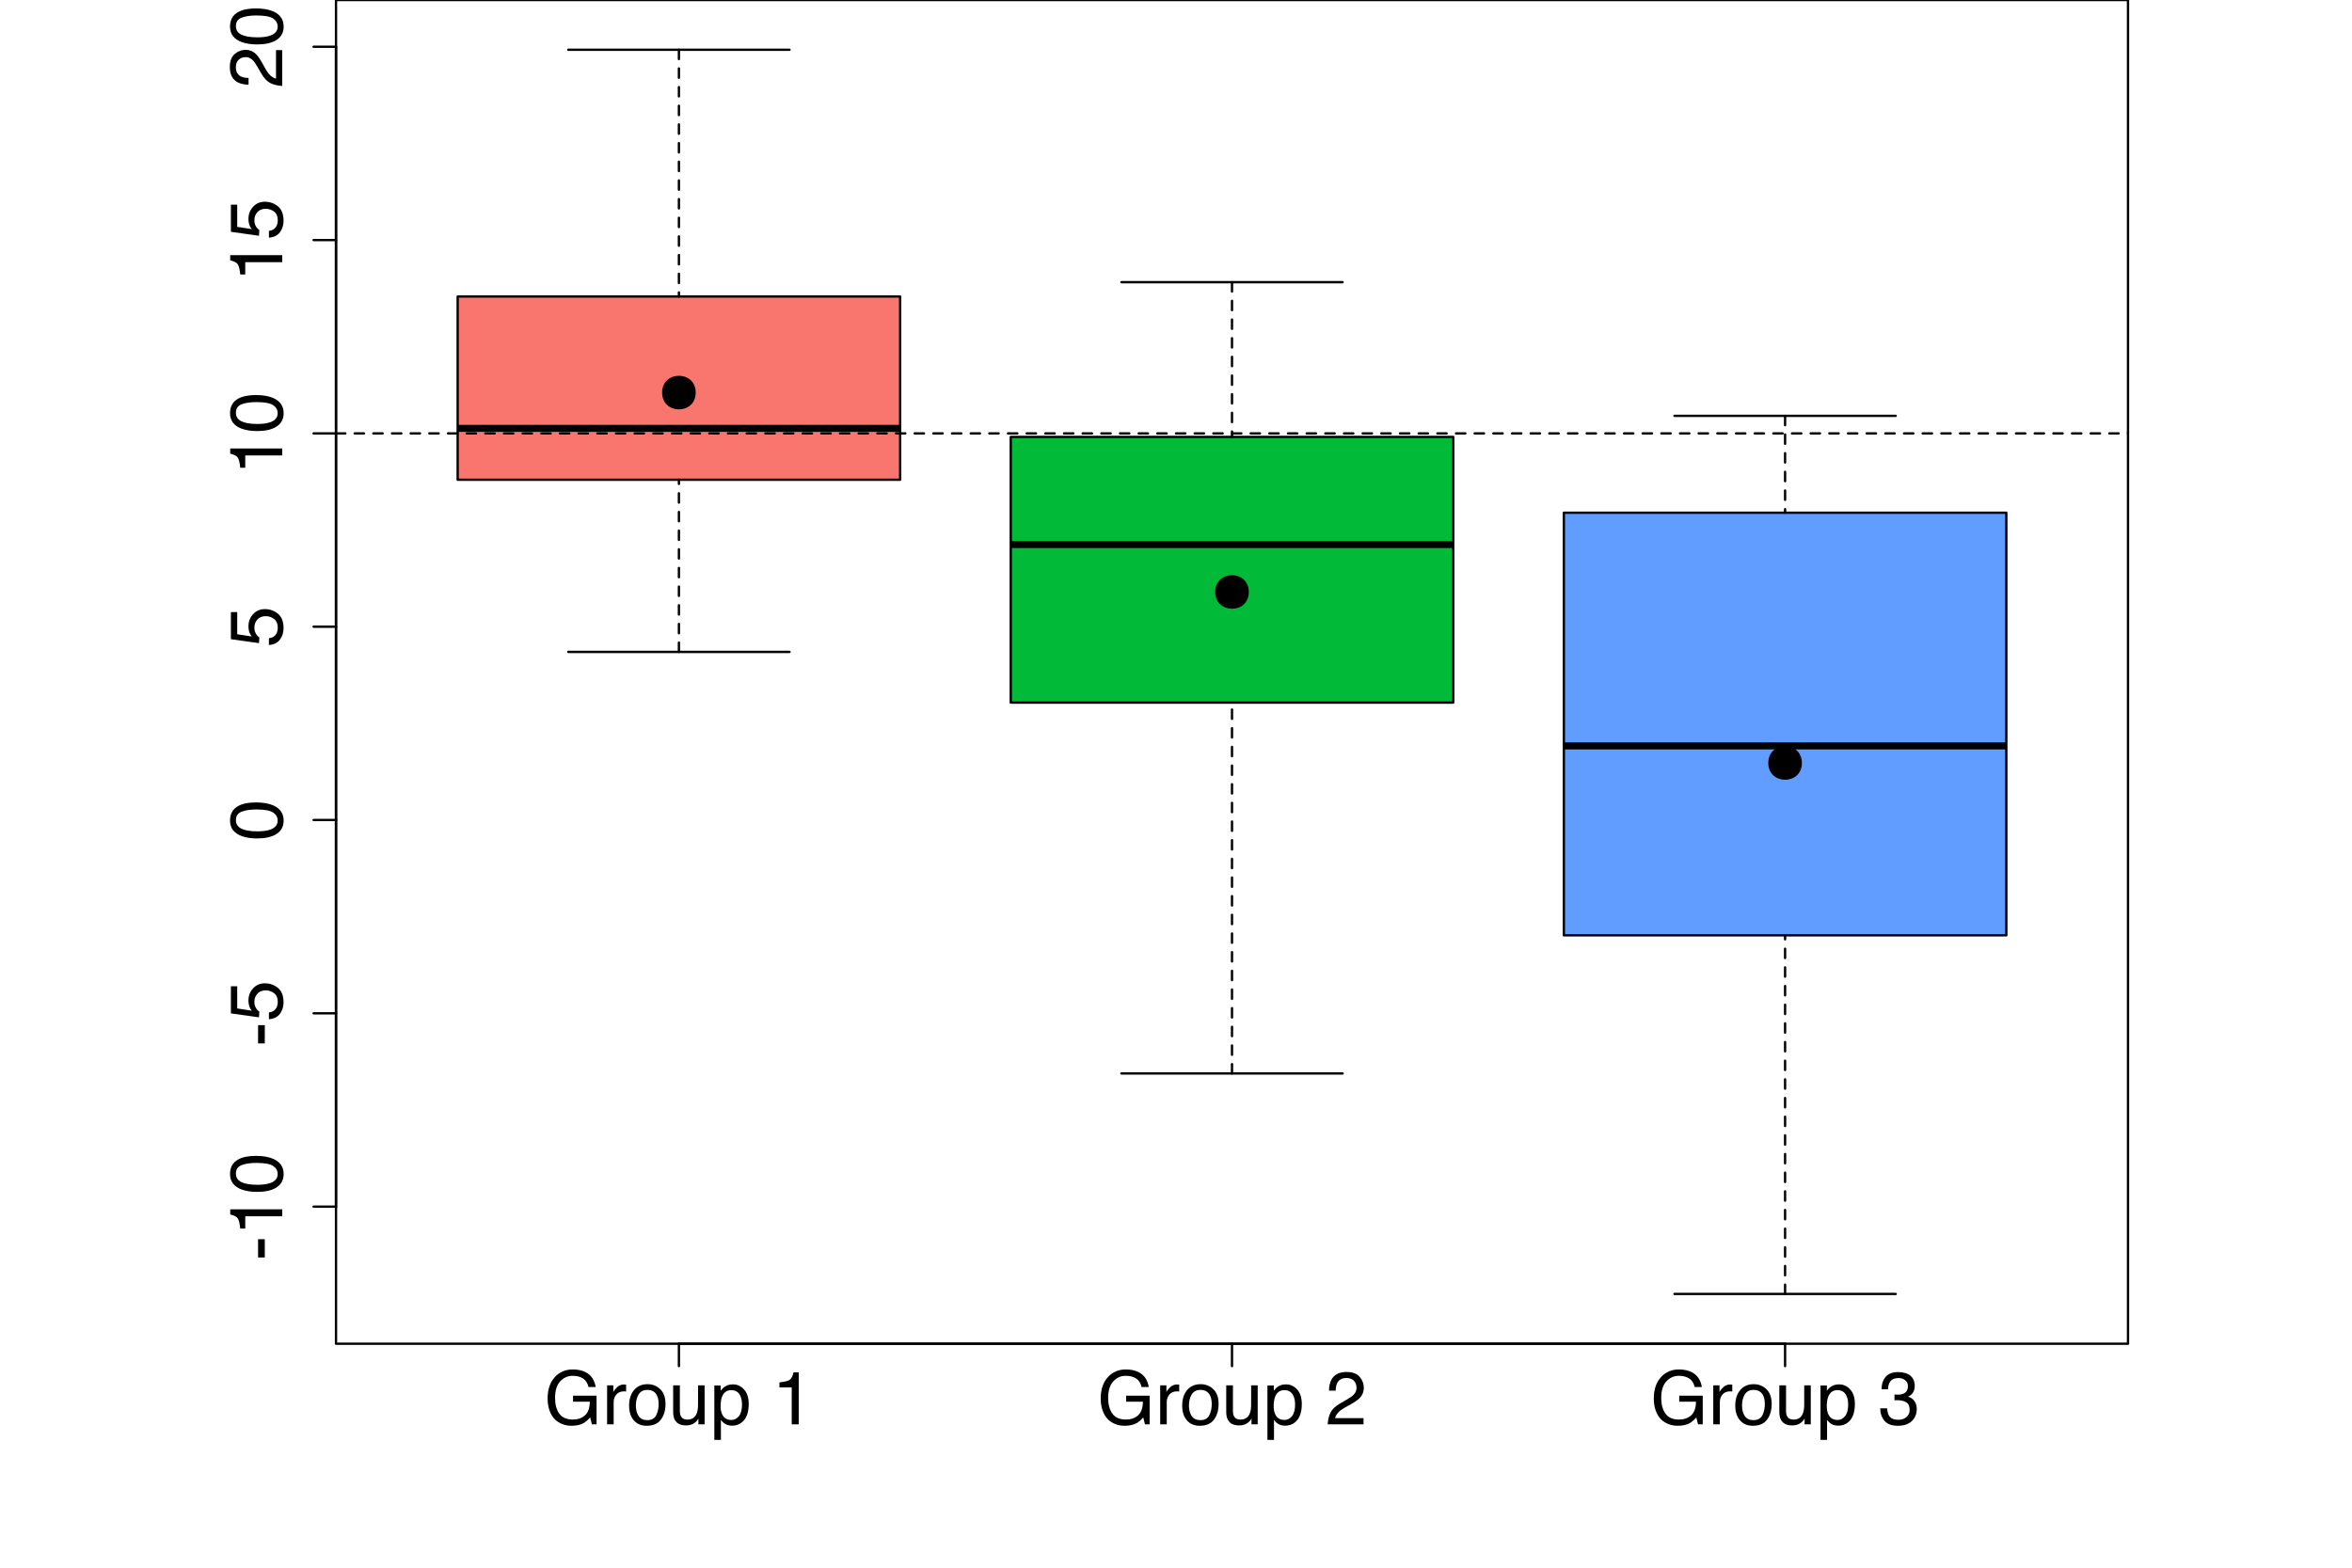
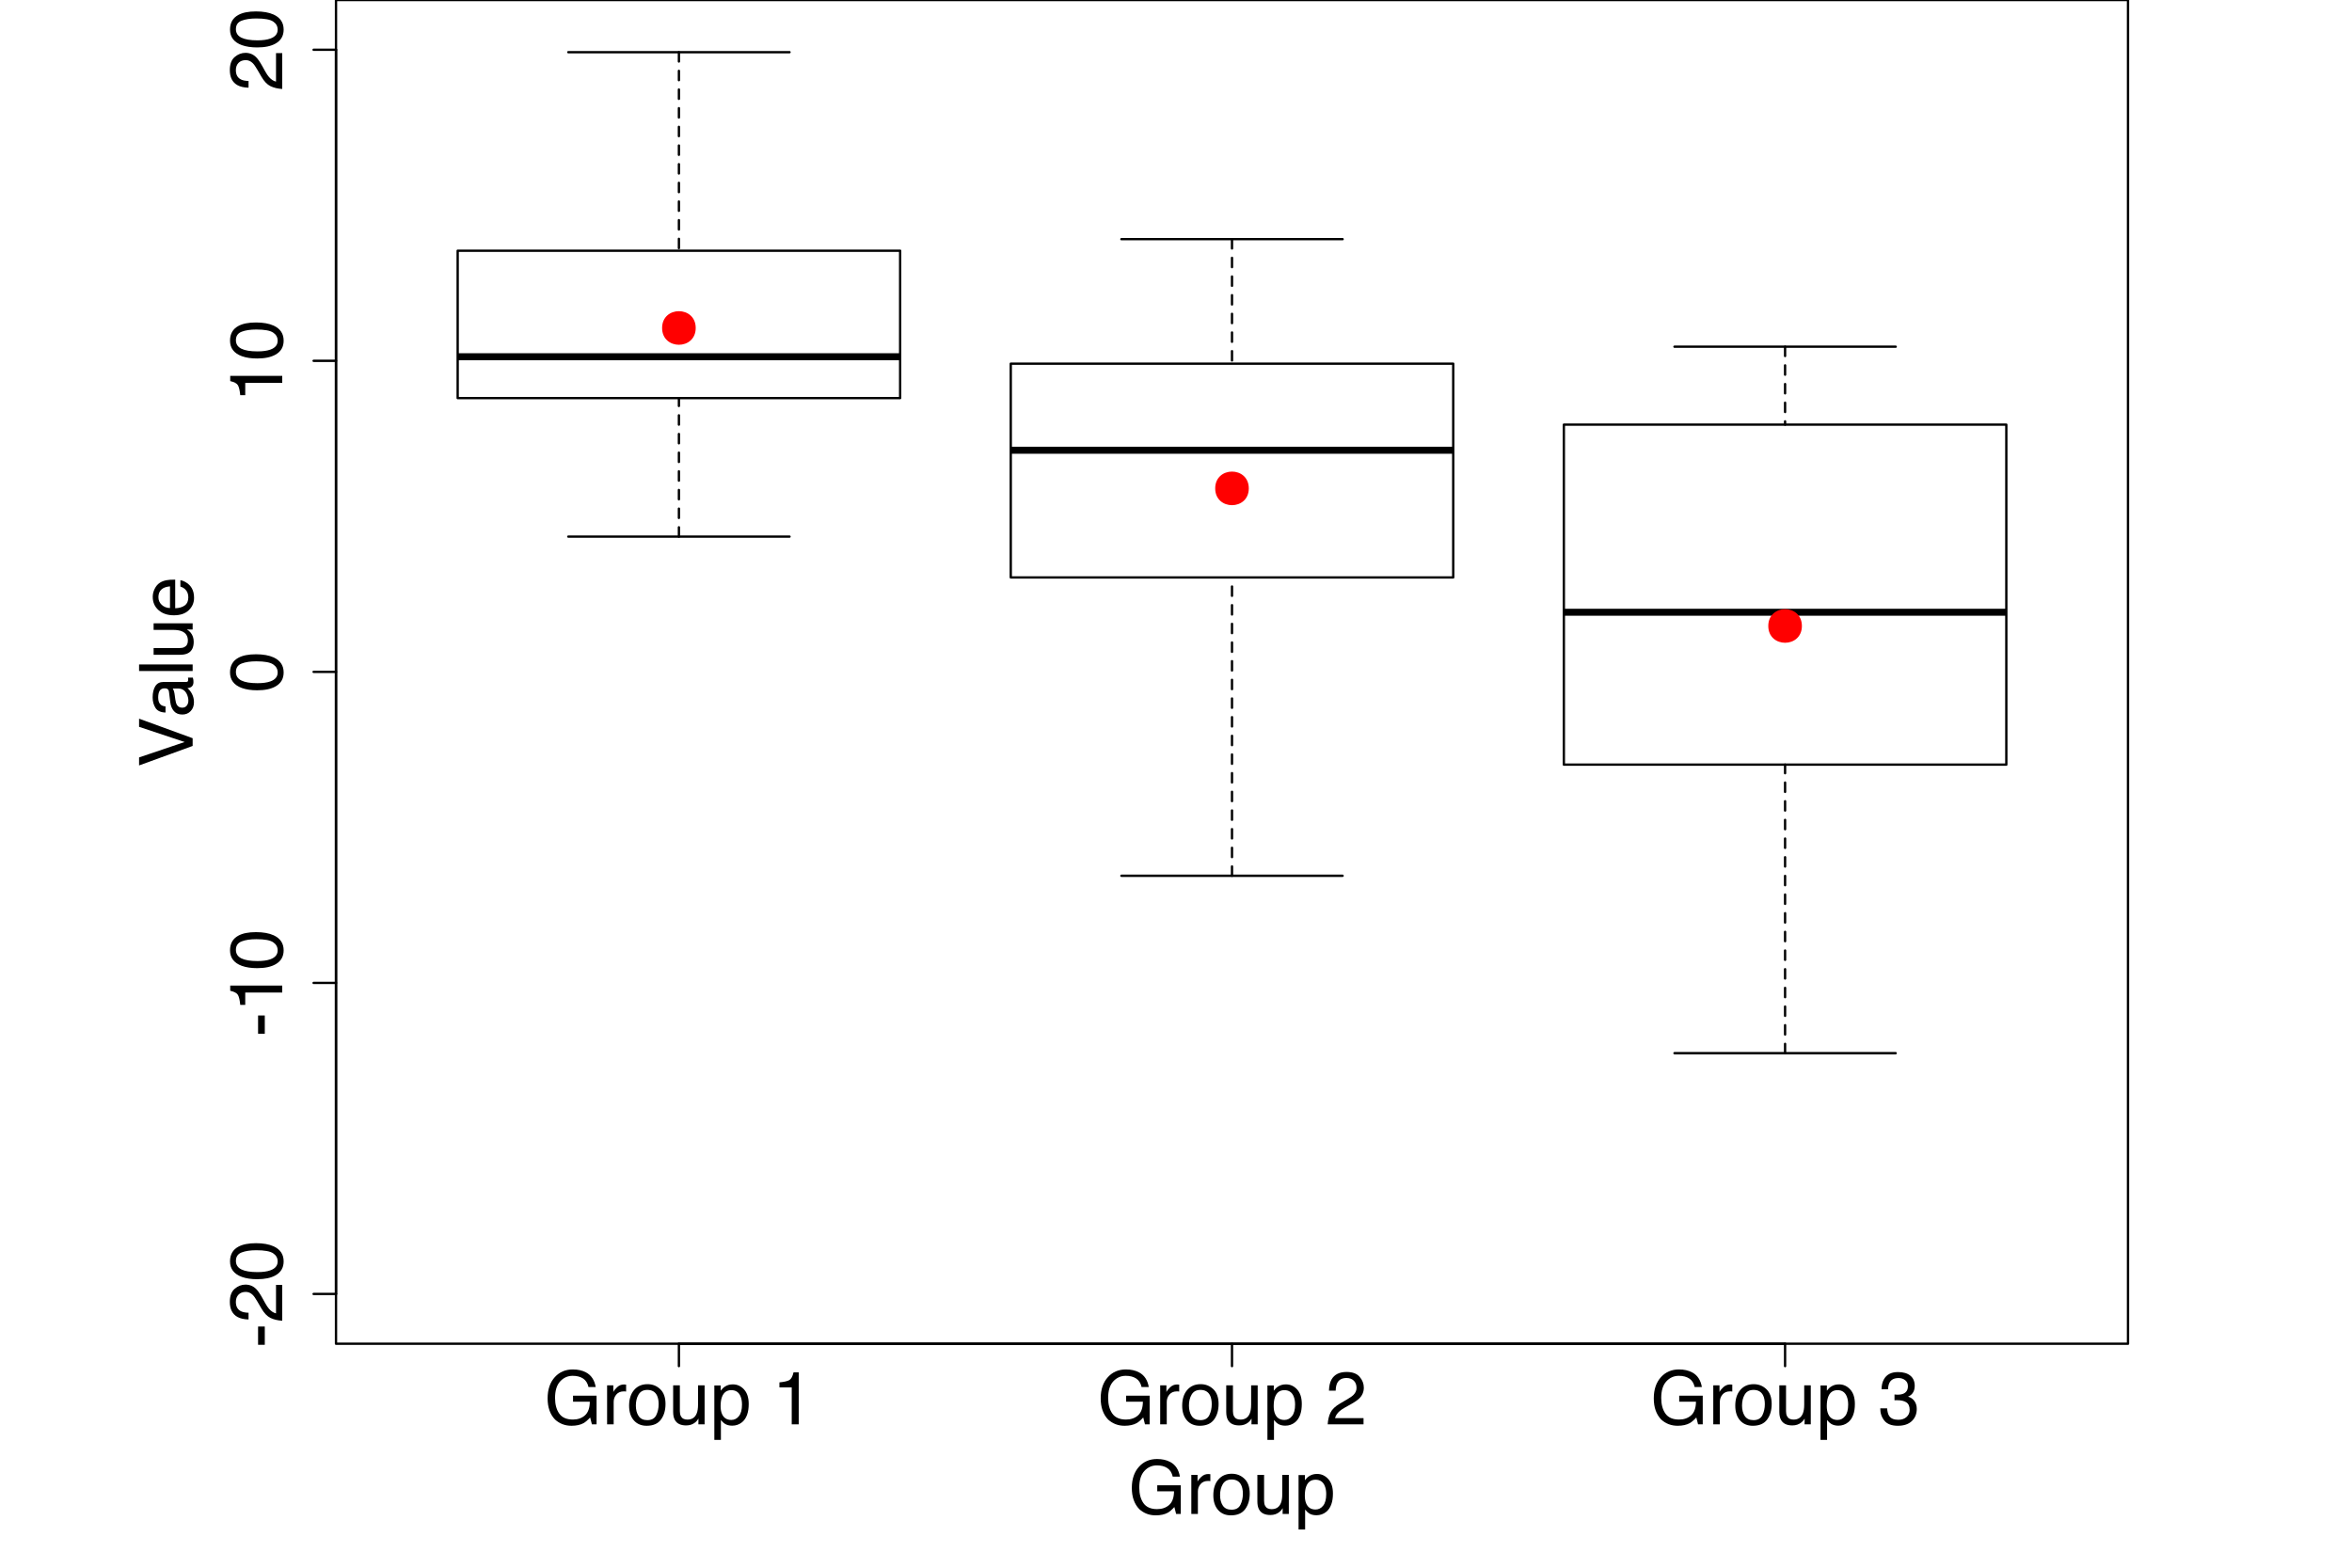
<svg xmlns="http://www.w3.org/2000/svg" xmlns:xlink="http://www.w3.org/1999/xlink" width="756pt" height="504pt" viewBox="0 0 756 504" version="1.1">
  <defs>
    <g>
      <symbol overflow="visible" id="glyph0-0">
        <path style="stroke:none;" d="M 0.781 0 L 0.781 -17.219 L 14.438 -17.219 L 14.438 0 Z M 12.281 -2.156 L 12.281 -15.062 L 2.938 -15.062 L 2.938 -2.156 Z M 12.281 -2.156 " />
      </symbol>
      <symbol overflow="visible" id="glyph0-1">
        <path style="stroke:none;" d="M 9.266 -17.656 C 10.891 -17.656 12.289 -17.344 13.469 -16.719 C 15.176 -15.82 16.223 -14.25 16.609 -12 L 14.297 -12 C 14.016 -13.258 13.43 -14.176 12.547 -14.75 C 11.672 -15.32 10.562 -15.609 9.219 -15.609 C 7.625 -15.609 6.281 -15.008 5.188 -13.812 C 4.094 -12.625 3.547 -10.844 3.547 -8.469 C 3.547 -6.426 3.992 -4.758 4.891 -3.469 C 5.797 -2.188 7.266 -1.547 9.297 -1.547 C 10.848 -1.547 12.133 -1.992 13.156 -2.891 C 14.176 -3.797 14.695 -5.258 14.719 -7.281 L 9.328 -7.281 L 9.328 -9.219 L 16.891 -9.219 L 16.891 0 L 15.391 0 L 14.828 -2.219 C 14.035 -1.352 13.336 -0.75 12.734 -0.406 C 11.703 0.164 10.398 0.453 8.828 0.453 C 6.785 0.453 5.031 -0.207 3.562 -1.531 C 1.957 -3.188 1.156 -5.457 1.156 -8.344 C 1.156 -11.227 1.938 -13.52 3.5 -15.219 C 4.988 -16.844 6.91 -17.656 9.266 -17.656 Z M 8.891 -17.688 Z M 8.891 -17.688 " />
      </symbol>
      <symbol overflow="visible" id="glyph0-2">
        <path style="stroke:none;" d="M 1.609 -12.547 L 3.609 -12.547 L 3.609 -10.391 C 3.773 -10.805 4.176 -11.316 4.812 -11.922 C 5.457 -12.523 6.195 -12.828 7.031 -12.828 C 7.07 -12.828 7.141 -12.82 7.234 -12.812 C 7.328 -12.812 7.488 -12.801 7.719 -12.781 L 7.719 -10.547 C 7.594 -10.566 7.473 -10.582 7.359 -10.594 C 7.254 -10.602 7.141 -10.609 7.016 -10.609 C 5.953 -10.609 5.133 -10.266 4.562 -9.578 C 4 -8.898 3.719 -8.113 3.719 -7.219 L 3.719 0 L 1.609 0 Z M 1.609 -12.547 " />
      </symbol>
      <symbol overflow="visible" id="glyph0-3">
        <path style="stroke:none;" d="M 6.531 -1.359 C 7.926 -1.359 8.883 -1.883 9.406 -2.938 C 9.926 -4 10.188 -5.18 10.188 -6.484 C 10.188 -7.648 10 -8.602 9.625 -9.344 C 9.031 -10.5 8.004 -11.078 6.547 -11.078 C 5.266 -11.078 4.328 -10.582 3.734 -9.594 C 3.148 -8.613 2.859 -7.426 2.859 -6.031 C 2.859 -4.695 3.148 -3.582 3.734 -2.688 C 4.328 -1.801 5.258 -1.359 6.531 -1.359 Z M 6.609 -12.922 C 8.223 -12.922 9.586 -12.379 10.703 -11.297 C 11.828 -10.223 12.391 -8.641 12.391 -6.547 C 12.391 -4.516 11.895 -2.836 10.906 -1.516 C 9.926 -0.203 8.398 0.453 6.328 0.453 C 4.598 0.453 3.223 -0.129 2.203 -1.297 C 1.191 -2.461 0.688 -4.031 0.688 -6 C 0.688 -8.113 1.223 -9.797 2.297 -11.047 C 3.367 -12.297 4.805 -12.922 6.609 -12.922 Z M 6.547 -12.859 Z M 6.547 -12.859 " />
      </symbol>
      <symbol overflow="visible" id="glyph0-4">
        <path style="stroke:none;" d="M 3.656 -12.547 L 3.656 -4.219 C 3.656 -3.582 3.758 -3.062 3.969 -2.656 C 4.344 -1.906 5.039 -1.531 6.062 -1.531 C 7.531 -1.531 8.531 -2.188 9.062 -3.5 C 9.352 -4.195 9.5 -5.16 9.5 -6.391 L 9.5 -12.547 L 11.609 -12.547 L 11.609 0 L 9.609 0 L 9.641 -1.859 C 9.359 -1.379 9.016 -0.973 8.609 -0.641 C 7.805 0.016 6.832 0.344 5.688 0.344 C 3.895 0.344 2.676 -0.254 2.031 -1.453 C 1.676 -2.098 1.5 -2.953 1.5 -4.016 L 1.5 -12.547 Z M 6.547 -12.859 Z M 6.547 -12.859 " />
      </symbol>
      <symbol overflow="visible" id="glyph0-5">
        <path style="stroke:none;" d="M 6.844 -1.422 C 7.832 -1.422 8.648 -1.832 9.297 -2.656 C 9.953 -3.477 10.281 -4.711 10.281 -6.359 C 10.281 -7.359 10.133 -8.219 9.844 -8.938 C 9.301 -10.312 8.301 -11 6.844 -11 C 5.383 -11 4.383 -10.27 3.844 -8.812 C 3.551 -8.031 3.406 -7.039 3.406 -5.844 C 3.406 -4.875 3.551 -4.047 3.844 -3.359 C 4.395 -2.066 5.395 -1.422 6.844 -1.422 Z M 1.391 -12.5 L 3.438 -12.5 L 3.438 -10.828 C 3.852 -11.398 4.312 -11.844 4.812 -12.156 C 5.531 -12.625 6.367 -12.859 7.328 -12.859 C 8.742 -12.859 9.945 -12.312 10.938 -11.219 C 11.938 -10.133 12.438 -8.578 12.438 -6.547 C 12.438 -3.816 11.723 -1.863 10.297 -0.688 C 9.391 0.051 8.332 0.422 7.125 0.422 C 6.176 0.422 5.383 0.211 4.75 -0.203 C 4.375 -0.43 3.957 -0.832 3.5 -1.406 L 3.5 5 L 1.391 5 Z M 1.391 -12.5 " />
      </symbol>
      <symbol overflow="visible" id="glyph0-6">
        <path style="stroke:none;" d="" />
      </symbol>
      <symbol overflow="visible" id="glyph0-7">
        <path style="stroke:none;" d="M 2.297 -11.891 L 2.297 -13.5 C 3.816 -13.645 4.879 -13.891 5.484 -14.234 C 6.086 -14.586 6.535 -15.414 6.828 -16.719 L 8.5 -16.719 L 8.5 0 L 6.25 0 L 6.25 -11.891 Z M 2.297 -11.891 " />
      </symbol>
      <symbol overflow="visible" id="glyph0-8">
        <path style="stroke:none;" d="M 0.75 0 C 0.832 -1.445 1.129 -2.703 1.641 -3.766 C 2.16 -4.836 3.176 -5.812 4.688 -6.688 L 6.938 -8 C 7.945 -8.582 8.656 -9.082 9.062 -9.5 C 9.695 -10.145 10.016 -10.883 10.016 -11.719 C 10.016 -12.695 9.723 -13.473 9.141 -14.047 C 8.555 -14.617 7.773 -14.906 6.797 -14.906 C 5.348 -14.906 4.348 -14.359 3.797 -13.266 C 3.504 -12.68 3.344 -11.867 3.312 -10.828 L 1.156 -10.828 C 1.188 -12.285 1.457 -13.477 1.969 -14.406 C 2.883 -16.031 4.5 -16.844 6.812 -16.844 C 8.727 -16.844 10.129 -16.32 11.016 -15.281 C 11.91 -14.238 12.359 -13.082 12.359 -11.812 C 12.359 -10.469 11.883 -9.32 10.938 -8.375 C 10.383 -7.812 9.406 -7.141 8 -6.359 L 6.391 -5.469 C 5.617 -5.039 5.016 -4.633 4.578 -4.25 C 3.797 -3.57 3.305 -2.82 3.109 -2 L 12.266 -2 L 12.266 0 Z M 0.75 0 " />
      </symbol>
      <symbol overflow="visible" id="glyph0-9">
        <path style="stroke:none;" d="M 6.234 0.453 C 4.254 0.453 2.816 -0.086 1.922 -1.172 C 1.023 -2.266 0.578 -3.594 0.578 -5.156 L 2.781 -5.156 C 2.875 -4.07 3.078 -3.285 3.391 -2.797 C 3.93 -1.91 4.922 -1.469 6.359 -1.469 C 7.461 -1.469 8.348 -1.766 9.016 -2.359 C 9.691 -2.953 10.031 -3.719 10.031 -4.656 C 10.031 -5.812 9.676 -6.617 8.969 -7.078 C 8.258 -7.535 7.281 -7.766 6.031 -7.766 C 5.883 -7.766 5.738 -7.766 5.594 -7.766 C 5.445 -7.766 5.301 -7.758 5.156 -7.75 L 5.156 -9.609 C 5.375 -9.586 5.555 -9.57 5.703 -9.562 C 5.859 -9.551 6.02 -9.547 6.188 -9.547 C 6.977 -9.547 7.629 -9.672 8.141 -9.922 C 9.023 -10.359 9.469 -11.141 9.469 -12.266 C 9.469 -13.109 9.172 -13.754 8.578 -14.203 C 7.984 -14.66 7.289 -14.891 6.5 -14.891 C 5.094 -14.891 4.125 -14.422 3.594 -13.484 C 3.289 -12.961 3.117 -12.227 3.078 -11.281 L 1 -11.281 C 1 -12.531 1.25 -13.594 1.75 -14.469 C 2.602 -16.031 4.113 -16.812 6.281 -16.812 C 7.988 -16.812 9.312 -16.426 10.25 -15.656 C 11.188 -14.895 11.656 -13.797 11.656 -12.359 C 11.656 -11.328 11.379 -10.488 10.828 -9.844 C 10.484 -9.445 10.039 -9.133 9.5 -8.906 C 10.375 -8.664 11.062 -8.195 11.562 -7.5 C 12.062 -6.812 12.312 -5.969 12.312 -4.969 C 12.312 -3.363 11.781 -2.055 10.719 -1.047 C 9.664 -0.047 8.172 0.453 6.234 0.453 Z M 6.234 0.453 " />
      </symbol>
      <symbol overflow="visible" id="glyph1-0">
        <path style="stroke:none;" d="M 0 -0.781 L -17.219 -0.781 L -17.219 -14.438 L 0 -14.438 Z M -2.156 -12.281 L -15.062 -12.281 L -15.062 -2.938 L -2.156 -2.938 Z M -2.156 -12.281 " />
      </symbol>
      <symbol overflow="visible" id="glyph1-1">
        <path style="stroke:none;" d="M -7.766 -1 L -7.766 -6.875 L -5.609 -6.875 L -5.609 -1 Z M -7.766 -1 " />
      </symbol>
      <symbol overflow="visible" id="glyph1-2">
-         <path style="stroke:none;" d="M -11.891 -2.297 L -13.5 -2.297 C -13.645 -3.816 -13.891 -4.879 -14.234 -5.484 C -14.586 -6.086 -15.414 -6.535 -16.719 -6.828 L -16.719 -8.5 L 0 -8.5 L 0 -6.25 L -11.891 -6.25 Z M -11.891 -2.297 " />
+         <path style="stroke:none;" d="M 0 -0.75 C -1.445 -0.832 -2.703 -1.129 -3.766 -1.641 C -4.836 -2.16 -5.812 -3.176 -6.688 -4.688 L -8 -6.938 C -8.582 -7.945 -9.082 -8.656 -9.5 -9.062 C -10.145 -9.695 -10.883 -10.016 -11.719 -10.016 C -12.695 -10.016 -13.473 -9.723 -14.047 -9.141 C -14.617 -8.555 -14.906 -7.773 -14.906 -6.797 C -14.906 -5.348 -14.359 -4.348 -13.266 -3.797 C -12.68 -3.504 -11.867 -3.344 -10.828 -3.312 L -10.828 -1.156 C -12.285 -1.188 -13.477 -1.457 -14.406 -1.969 C -16.031 -2.883 -16.844 -4.5 -16.844 -6.812 C -16.844 -8.727 -16.32 -10.129 -15.281 -11.016 C -14.238 -11.91 -13.082 -12.359 -11.812 -12.359 C -10.469 -12.359 -9.32 -11.883 -8.375 -10.938 C -7.812 -10.383 -7.141 -9.406 -6.359 -8 L -5.469 -6.391 C -5.039 -5.617 -4.633 -5.016 -4.25 -4.578 C -3.57 -3.797 -2.82 -3.305 -2 -3.109 L -2 -12.266 L 0 -12.266 Z M 0 -0.75 " />
      </symbol>
      <symbol overflow="visible" id="glyph1-3">
        <path style="stroke:none;" d="M -16.781 -6.5 C -16.781 -8.664 -15.883 -10.234 -14.094 -11.203 C -12.719 -11.953 -10.828 -12.328 -8.422 -12.328 C -6.141 -12.328 -4.25 -11.988 -2.75 -11.312 C -0.613 -10.32 0.453 -8.711 0.453 -6.484 C 0.453 -4.461 -0.422 -2.961 -2.172 -1.984 C -3.629 -1.16 -5.586 -0.75 -8.047 -0.75 C -9.953 -0.75 -11.594 -0.992 -12.969 -1.484 C -15.508 -2.41 -16.781 -4.082 -16.781 -6.5 Z M -1.469 -6.469 C -1.469 -7.562 -1.953 -8.43 -2.922 -9.078 C -3.891 -9.734 -5.691 -10.062 -8.328 -10.062 C -10.234 -10.062 -11.801 -9.828 -13.031 -9.359 C -14.27 -8.891 -14.891 -7.977 -14.891 -6.625 C -14.891 -5.383 -14.301 -4.473 -13.125 -3.891 C -11.957 -3.316 -10.238 -3.031 -7.969 -3.031 C -6.258 -3.031 -4.883 -3.219 -3.844 -3.594 C -2.258 -4.156 -1.469 -5.113 -1.469 -6.469 Z M -1.469 -6.469 " />
      </symbol>
      <symbol overflow="visible" id="glyph1-4">
-         <path style="stroke:none;" d="M -4.281 -2.969 C -3.07 -3.102 -2.238 -3.66 -1.781 -4.641 C -1.551 -5.141 -1.438 -5.719 -1.438 -6.375 C -1.438 -7.625 -1.832 -8.551 -2.625 -9.156 C -3.426 -9.758 -4.312 -10.062 -5.281 -10.062 C -6.445 -10.062 -7.348 -9.703 -7.984 -8.984 C -8.629 -8.266 -8.953 -7.406 -8.953 -6.406 C -8.953 -5.688 -8.812 -5.066 -8.531 -4.547 C -8.25 -4.023 -7.859 -3.582 -7.359 -3.219 L -7.469 -1.391 L -16.5 -2.656 L -16.5 -11.375 L -14.469 -11.375 L -14.469 -4.25 L -9.797 -3.531 C -10.098 -3.914 -10.32 -4.285 -10.469 -4.641 C -10.727 -5.266 -10.859 -5.988 -10.859 -6.812 C -10.859 -8.352 -10.359 -9.656 -9.359 -10.719 C -8.367 -11.789 -7.113 -12.328 -5.594 -12.328 C -4.008 -12.328 -2.609 -11.836 -1.391 -10.859 C -0.18 -9.879 0.422 -8.316 0.422 -6.172 C 0.422 -4.797 0.035 -3.582 -0.734 -2.531 C -1.504 -1.488 -2.688 -0.906 -4.281 -0.781 Z M -4.281 -2.969 " />
+         <path style="stroke:none;" d="M -11.891 -2.297 L -13.5 -2.297 C -13.645 -3.816 -13.891 -4.879 -14.234 -5.484 C -14.586 -6.086 -15.414 -6.535 -16.719 -6.828 L -16.719 -8.5 L 0 -8.5 L 0 -6.25 L -11.891 -6.25 Z M -11.891 -2.297 " />
      </symbol>
      <symbol overflow="visible" id="glyph1-5">
-         <path style="stroke:none;" d="M 0 -0.75 C -1.445 -0.832 -2.703 -1.129 -3.766 -1.641 C -4.836 -2.16 -5.812 -3.176 -6.688 -4.688 L -8 -6.938 C -8.582 -7.945 -9.082 -8.656 -9.5 -9.062 C -10.145 -9.695 -10.883 -10.016 -11.719 -10.016 C -12.695 -10.016 -13.473 -9.723 -14.047 -9.141 C -14.617 -8.555 -14.906 -7.773 -14.906 -6.797 C -14.906 -5.348 -14.359 -4.348 -13.266 -3.797 C -12.68 -3.504 -11.867 -3.344 -10.828 -3.312 L -10.828 -1.156 C -12.285 -1.188 -13.477 -1.457 -14.406 -1.969 C -16.031 -2.883 -16.844 -4.5 -16.844 -6.812 C -16.844 -8.727 -16.32 -10.129 -15.281 -11.016 C -14.238 -11.91 -13.082 -12.359 -11.812 -12.359 C -10.469 -12.359 -9.32 -11.883 -8.375 -10.938 C -7.812 -10.383 -7.141 -9.406 -6.359 -8 L -5.469 -6.391 C -5.039 -5.617 -4.633 -5.016 -4.25 -4.578 C -3.57 -3.797 -2.82 -3.305 -2 -3.109 L -2 -12.266 L 0 -12.266 Z M 0 -0.75 " />
+         <path style="stroke:none;" d="M -17.219 -3.188 L -2.562 -8.141 L -17.219 -13.016 L -17.219 -15.641 L 0 -9.359 L 0 -6.875 L -17.219 -0.609 Z M -17.219 -3.188 " />
+       </symbol>
+       <symbol overflow="visible" id="glyph1-6">
+         <path style="stroke:none;" d="M -3.344 -3.172 C -2.727 -3.172 -2.242 -3.391 -1.891 -3.828 C -1.547 -4.273 -1.375 -4.805 -1.375 -5.422 C -1.375 -6.16 -1.547 -6.879 -1.891 -7.578 C -2.461 -8.742 -3.395 -9.328 -4.688 -9.328 L -6.391 -9.328 C -6.223 -9.066 -6.082 -8.734 -5.969 -8.328 C -5.863 -7.922 -5.789 -7.523 -5.75 -7.141 L -5.578 -5.859 C -5.473 -5.098 -5.312 -4.523 -5.094 -4.141 C -4.727 -3.492 -4.145 -3.172 -3.344 -3.172 Z M -7.609 -8.281 C -7.672 -8.758 -7.875 -9.082 -8.219 -9.25 C -8.406 -9.344 -8.676 -9.391 -9.031 -9.391 C -9.75 -9.391 -10.27 -9.133 -10.594 -8.625 C -10.914 -8.113 -11.078 -7.379 -11.078 -6.422 C -11.078 -5.316 -10.781 -4.535 -10.188 -4.078 C -9.852 -3.816 -9.363 -3.648 -8.719 -3.578 L -8.719 -1.609 C -10.27 -1.648 -11.348 -2.148 -11.953 -3.109 C -12.555 -4.078 -12.859 -5.195 -12.859 -6.469 C -12.859 -7.945 -12.578 -9.145 -12.016 -10.062 C -11.453 -10.977 -10.578 -11.438 -9.391 -11.438 L -2.156 -11.438 C -1.938 -11.438 -1.758 -11.477 -1.625 -11.562 C -1.5 -11.656 -1.438 -11.848 -1.438 -12.141 C -1.438 -12.234 -1.441 -12.336 -1.453 -12.453 C -1.461 -12.578 -1.477 -12.703 -1.5 -12.828 L 0.062 -12.828 C 0.156 -12.504 0.211 -12.254 0.234 -12.078 C 0.254 -11.91 0.266 -11.676 0.266 -11.375 C 0.266 -10.656 0.008 -10.129 -0.5 -9.797 C -0.781 -9.629 -1.172 -9.508 -1.672 -9.438 C -1.109 -9.008 -0.617 -8.391 -0.203 -7.578 C 0.211 -6.773 0.422 -5.891 0.422 -4.922 C 0.422 -3.754 0.066 -2.801 -0.641 -2.062 C -1.348 -1.332 -2.234 -0.969 -3.297 -0.969 C -4.461 -0.969 -5.363 -1.328 -6 -2.047 C -6.645 -2.773 -7.039 -3.727 -7.188 -4.906 Z M -12.859 -6.531 Z M -12.859 -6.531 " />
+       </symbol>
+       <symbol overflow="visible" id="glyph1-7">
+         <path style="stroke:none;" d="M -17.219 -1.609 L -17.219 -3.719 L 0 -3.719 L 0 -1.609 Z M -17.219 -1.609 " />
+       </symbol>
+       <symbol overflow="visible" id="glyph1-8">
+         <path style="stroke:none;" d="M -12.547 -3.656 L -4.219 -3.656 C -3.582 -3.656 -3.062 -3.758 -2.656 -3.969 C -1.906 -4.344 -1.531 -5.039 -1.531 -6.062 C -1.531 -7.531 -2.188 -8.531 -3.5 -9.062 C -4.195 -9.352 -5.16 -9.5 -6.391 -9.5 L -12.547 -9.5 L -12.547 -11.609 L 0 -11.609 L 0 -9.609 L -1.859 -9.641 C -1.379 -9.359 -0.973 -9.016 -0.641 -8.609 C 0.016 -7.805 0.344 -6.832 0.344 -5.688 C 0.344 -3.895 -0.254 -2.676 -1.453 -2.031 C -2.098 -1.676 -2.953 -1.5 -4.016 -1.5 L -12.547 -1.5 Z M -12.859 -6.547 Z M -12.859 -6.547 " />
+       </symbol>
+       <symbol overflow="visible" id="glyph1-9">
+         <path style="stroke:none;" d="M -12.828 -6.781 C -12.828 -7.664 -12.617 -8.523 -12.203 -9.359 C -11.785 -10.203 -11.242 -10.844 -10.578 -11.281 C -9.953 -11.695 -9.219 -11.977 -8.375 -12.125 C -7.789 -12.25 -6.867 -12.312 -5.609 -12.312 L -5.609 -3.109 C -4.328 -3.148 -3.301 -3.453 -2.531 -4.016 C -1.77 -4.578 -1.391 -5.445 -1.391 -6.625 C -1.391 -7.727 -1.75 -8.609 -2.469 -9.266 C -2.895 -9.641 -3.383 -9.906 -3.938 -10.062 L -3.938 -12.125 C -3.477 -12.07 -2.961 -11.891 -2.391 -11.578 C -1.828 -11.273 -1.367 -10.93 -1.016 -10.547 C -0.391 -9.91 0.035 -9.117 0.266 -8.172 C 0.391 -7.66 0.453 -7.086 0.453 -6.453 C 0.453 -4.891 -0.113 -3.562 -1.25 -2.469 C -2.395 -1.383 -3.988 -0.844 -6.031 -0.844 C -8.051 -0.844 -9.688 -1.391 -10.938 -2.484 C -12.195 -3.578 -12.828 -5.008 -12.828 -6.781 Z M -7.281 -10.141 C -8.195 -10.055 -8.926 -9.859 -9.469 -9.547 C -10.488 -8.961 -11 -7.992 -11 -6.641 C -11 -5.672 -10.645 -4.859 -9.938 -4.203 C -9.238 -3.547 -8.352 -3.203 -7.281 -3.172 Z M -12.859 -6.578 Z M -12.859 -6.578 " />
      </symbol>
    </g>
-     <clipPath id="clip1">
-       <path d="M 108 138 L 684 138 L 684 140 L 108 140 Z M 108 138 " />
-     </clipPath>
  </defs>
-   <g id="surface254">
+   <g id="surface249">
    <rect x="0" y="0" width="756" height="504" style="fill:rgb(100%,100%,100%);fill-opacity:1;stroke:none;" />
-     <path style=" stroke:none;fill-rule:nonzero;fill:rgb(97.255%,46.275%,42.745%);fill-opacity:1;" d="M 147.109 154.23 L 289.332 154.23 L 289.332 95.332 L 147.109 95.332 Z M 147.109 154.23 " />
-     <path style="fill:none;stroke-width:2.25;stroke-linecap:butt;stroke-linejoin:round;stroke:rgb(0%,0%,0%);stroke-opacity:1;stroke-miterlimit:10;" d="M 147.109 137.711 L 289.332 137.711 " />
-     <path style="fill:none;stroke-width:0.75;stroke-linecap:round;stroke-linejoin:round;stroke:rgb(0%,0%,0%);stroke-opacity:1;stroke-dasharray:3,3;stroke-miterlimit:10;" d="M 218.223 209.582 L 218.223 154.23 " />
-     <path style="fill:none;stroke-width:0.75;stroke-linecap:round;stroke-linejoin:round;stroke:rgb(0%,0%,0%);stroke-opacity:1;stroke-dasharray:3,3;stroke-miterlimit:10;" d="M 218.223 16 L 218.223 95.332 " />
-     <path style="fill:none;stroke-width:0.75;stroke-linecap:round;stroke-linejoin:round;stroke:rgb(0%,0%,0%);stroke-opacity:1;stroke-miterlimit:10;" d="M 182.668 209.582 L 253.777 209.582 " />
-     <path style="fill:none;stroke-width:0.75;stroke-linecap:round;stroke-linejoin:round;stroke:rgb(0%,0%,0%);stroke-opacity:1;stroke-miterlimit:10;" d="M 182.668 16 L 253.777 16 " />
-     <path style="fill:none;stroke-width:0.75;stroke-linecap:round;stroke-linejoin:round;stroke:rgb(0%,0%,0%);stroke-opacity:1;stroke-miterlimit:10;" d="M 147.109 154.23 L 289.332 154.23 L 289.332 95.332 L 147.109 95.332 L 147.109 154.23 " />
-     <path style=" stroke:none;fill-rule:nonzero;fill:rgb(0%,72.941%,21.961%);fill-opacity:1;" d="M 324.891 225.887 L 467.109 225.887 L 467.109 140.465 L 324.891 140.465 Z M 324.891 225.887 " />
-     <path style="fill:none;stroke-width:2.25;stroke-linecap:butt;stroke-linejoin:round;stroke:rgb(0%,0%,0%);stroke-opacity:1;stroke-miterlimit:10;" d="M 324.891 175.07 L 467.109 175.07 " />
-     <path style="fill:none;stroke-width:0.75;stroke-linecap:round;stroke-linejoin:round;stroke:rgb(0%,0%,0%);stroke-opacity:1;stroke-dasharray:3,3;stroke-miterlimit:10;" d="M 396 345.109 L 396 225.887 " />
-     <path style="fill:none;stroke-width:0.75;stroke-linecap:round;stroke-linejoin:round;stroke:rgb(0%,0%,0%);stroke-opacity:1;stroke-dasharray:3,3;stroke-miterlimit:10;" d="M 396 90.719 L 396 140.465 " />
-     <path style="fill:none;stroke-width:0.75;stroke-linecap:round;stroke-linejoin:round;stroke:rgb(0%,0%,0%);stroke-opacity:1;stroke-miterlimit:10;" d="M 360.445 345.109 L 431.555 345.109 " />
-     <path style="fill:none;stroke-width:0.75;stroke-linecap:round;stroke-linejoin:round;stroke:rgb(0%,0%,0%);stroke-opacity:1;stroke-miterlimit:10;" d="M 360.445 90.719 L 431.555 90.719 " />
-     <path style="fill:none;stroke-width:0.75;stroke-linecap:round;stroke-linejoin:round;stroke:rgb(0%,0%,0%);stroke-opacity:1;stroke-miterlimit:10;" d="M 324.891 225.887 L 467.109 225.887 L 467.109 140.465 L 324.891 140.465 L 324.891 225.887 " />
-     <path style=" stroke:none;fill-rule:nonzero;fill:rgb(38.039%,61.176%,100%);fill-opacity:1;" d="M 502.668 300.703 L 644.891 300.703 L 644.891 164.836 L 502.668 164.836 Z M 502.668 300.703 " />
-     <path style="fill:none;stroke-width:2.25;stroke-linecap:butt;stroke-linejoin:round;stroke:rgb(0%,0%,0%);stroke-opacity:1;stroke-miterlimit:10;" d="M 502.668 239.801 L 644.891 239.801 " />
-     <path style="fill:none;stroke-width:0.75;stroke-linecap:round;stroke-linejoin:round;stroke:rgb(0%,0%,0%);stroke-opacity:1;stroke-dasharray:3,3;stroke-miterlimit:10;" d="M 573.777 416 L 573.777 300.703 " />
-     <path style="fill:none;stroke-width:0.75;stroke-linecap:round;stroke-linejoin:round;stroke:rgb(0%,0%,0%);stroke-opacity:1;stroke-dasharray:3,3;stroke-miterlimit:10;" d="M 573.777 133.688 L 573.777 164.836 " />
-     <path style="fill:none;stroke-width:0.75;stroke-linecap:round;stroke-linejoin:round;stroke:rgb(0%,0%,0%);stroke-opacity:1;stroke-miterlimit:10;" d="M 538.223 416 L 609.332 416 " />
-     <path style="fill:none;stroke-width:0.75;stroke-linecap:round;stroke-linejoin:round;stroke:rgb(0%,0%,0%);stroke-opacity:1;stroke-miterlimit:10;" d="M 538.223 133.688 L 609.332 133.688 " />
-     <path style="fill:none;stroke-width:0.75;stroke-linecap:round;stroke-linejoin:round;stroke:rgb(0%,0%,0%);stroke-opacity:1;stroke-miterlimit:10;" d="M 502.668 300.703 L 644.891 300.703 L 644.891 164.836 L 502.668 164.836 L 502.668 300.703 " />
+     <path style=" stroke:none;fill-rule:nonzero;fill:rgb(100%,100%,100%);fill-opacity:1;" d="M 147.109 127.984 L 289.332 127.984 L 289.332 80.602 L 147.109 80.602 Z M 147.109 127.984 " />
+     <path style="fill:none;stroke-width:2.25;stroke-linecap:butt;stroke-linejoin:round;stroke:rgb(0%,0%,0%);stroke-opacity:1;stroke-miterlimit:10;" d="M 147.109 114.695 L 289.332 114.695 " />
+     <path style="fill:none;stroke-width:0.75;stroke-linecap:round;stroke-linejoin:round;stroke:rgb(0%,0%,0%);stroke-opacity:1;stroke-dasharray:3,3;stroke-miterlimit:10;" d="M 218.223 172.52 L 218.223 127.984 " />
+     <path style="fill:none;stroke-width:0.75;stroke-linecap:round;stroke-linejoin:round;stroke:rgb(0%,0%,0%);stroke-opacity:1;stroke-dasharray:3,3;stroke-miterlimit:10;" d="M 218.223 16.777 L 218.223 80.602 " />
+     <path style="fill:none;stroke-width:0.75;stroke-linecap:round;stroke-linejoin:round;stroke:rgb(0%,0%,0%);stroke-opacity:1;stroke-miterlimit:10;" d="M 182.668 172.52 L 253.777 172.52 " />
+     <path style="fill:none;stroke-width:0.75;stroke-linecap:round;stroke-linejoin:round;stroke:rgb(0%,0%,0%);stroke-opacity:1;stroke-miterlimit:10;" d="M 182.668 16.777 L 253.777 16.777 " />
+     <path style="fill:none;stroke-width:0.75;stroke-linecap:round;stroke-linejoin:round;stroke:rgb(0%,0%,0%);stroke-opacity:1;stroke-miterlimit:10;" d="M 147.109 127.984 L 289.332 127.984 L 289.332 80.602 L 147.109 80.602 L 147.109 127.984 " />
+     <path style=" stroke:none;fill-rule:nonzero;fill:rgb(100%,100%,100%);fill-opacity:1;" d="M 324.891 185.637 L 467.109 185.637 L 467.109 116.914 L 324.891 116.914 Z M 324.891 185.637 " />
+     <path style="fill:none;stroke-width:2.25;stroke-linecap:butt;stroke-linejoin:round;stroke:rgb(0%,0%,0%);stroke-opacity:1;stroke-miterlimit:10;" d="M 324.891 144.754 L 467.109 144.754 " />
+     <path style="fill:none;stroke-width:0.75;stroke-linecap:round;stroke-linejoin:round;stroke:rgb(0%,0%,0%);stroke-opacity:1;stroke-dasharray:3,3;stroke-miterlimit:10;" d="M 396 281.555 L 396 185.637 " />
+     <path style="fill:none;stroke-width:0.75;stroke-linecap:round;stroke-linejoin:round;stroke:rgb(0%,0%,0%);stroke-opacity:1;stroke-dasharray:3,3;stroke-miterlimit:10;" d="M 396 76.887 L 396 116.914 " />
+     <path style="fill:none;stroke-width:0.75;stroke-linecap:round;stroke-linejoin:round;stroke:rgb(0%,0%,0%);stroke-opacity:1;stroke-miterlimit:10;" d="M 360.445 281.555 L 431.555 281.555 " />
+     <path style="fill:none;stroke-width:0.75;stroke-linecap:round;stroke-linejoin:round;stroke:rgb(0%,0%,0%);stroke-opacity:1;stroke-miterlimit:10;" d="M 360.445 76.887 L 431.555 76.887 " />
+     <path style="fill:none;stroke-width:0.75;stroke-linecap:round;stroke-linejoin:round;stroke:rgb(0%,0%,0%);stroke-opacity:1;stroke-miterlimit:10;" d="M 324.891 185.637 L 467.109 185.637 L 467.109 116.914 L 324.891 116.914 L 324.891 185.637 " />
+     <path style=" stroke:none;fill-rule:nonzero;fill:rgb(100%,100%,100%);fill-opacity:1;" d="M 502.668 245.828 L 644.891 245.828 L 644.891 136.52 L 502.668 136.52 Z M 502.668 245.828 " />
+     <path style="fill:none;stroke-width:2.25;stroke-linecap:butt;stroke-linejoin:round;stroke:rgb(0%,0%,0%);stroke-opacity:1;stroke-miterlimit:10;" d="M 502.668 196.828 L 644.891 196.828 " />
+     <path style="fill:none;stroke-width:0.75;stroke-linecap:round;stroke-linejoin:round;stroke:rgb(0%,0%,0%);stroke-opacity:1;stroke-dasharray:3,3;stroke-miterlimit:10;" d="M 573.777 338.586 L 573.777 245.828 " />
+     <path style="fill:none;stroke-width:0.75;stroke-linecap:round;stroke-linejoin:round;stroke:rgb(0%,0%,0%);stroke-opacity:1;stroke-dasharray:3,3;stroke-miterlimit:10;" d="M 573.777 111.461 L 573.777 136.52 " />
+     <path style="fill:none;stroke-width:0.75;stroke-linecap:round;stroke-linejoin:round;stroke:rgb(0%,0%,0%);stroke-opacity:1;stroke-miterlimit:10;" d="M 538.223 338.586 L 609.332 338.586 " />
+     <path style="fill:none;stroke-width:0.75;stroke-linecap:round;stroke-linejoin:round;stroke:rgb(0%,0%,0%);stroke-opacity:1;stroke-miterlimit:10;" d="M 538.223 111.461 L 609.332 111.461 " />
+     <path style="fill:none;stroke-width:0.75;stroke-linecap:round;stroke-linejoin:round;stroke:rgb(0%,0%,0%);stroke-opacity:1;stroke-miterlimit:10;" d="M 502.668 245.828 L 644.891 245.828 L 644.891 136.52 L 502.668 136.52 L 502.668 245.828 " />
    <path style="fill:none;stroke-width:0.75;stroke-linecap:round;stroke-linejoin:round;stroke:rgb(0%,0%,0%);stroke-opacity:1;stroke-miterlimit:10;" d="M 218.223 432 L 573.777 432 " />
    <path style="fill:none;stroke-width:0.75;stroke-linecap:round;stroke-linejoin:round;stroke:rgb(0%,0%,0%);stroke-opacity:1;stroke-miterlimit:10;" d="M 218.223 432 L 218.223 439.199 " />
    <path style="fill:none;stroke-width:0.75;stroke-linecap:round;stroke-linejoin:round;stroke:rgb(0%,0%,0%);stroke-opacity:1;stroke-miterlimit:10;" d="M 396 432 L 396 439.199 " />
    <path style="fill:none;stroke-width:0.75;stroke-linecap:round;stroke-linejoin:round;stroke:rgb(0%,0%,0%);stroke-opacity:1;stroke-miterlimit:10;" d="M 573.777 432 L 573.777 439.199 " />
    <g style="fill:rgb(0%,0%,0%);fill-opacity:1;">
      <use xlink:href="#glyph0-1" x="174.863" y="457.922" />
      <use xlink:href="#glyph0-2" x="193.531" y="457.922" />
      <use xlink:href="#glyph0-3" x="201.523" y="457.922" />
      <use xlink:href="#glyph0-4" x="214.871" y="457.922" />
      <use xlink:href="#glyph0-5" x="228.219" y="457.922" />
      <use xlink:href="#glyph0-6" x="241.566" y="457.922" />
      <use xlink:href="#glyph0-7" x="248.234" y="457.922" />
    </g>
    <g style="fill:rgb(0%,0%,0%);fill-opacity:1;">
      <use xlink:href="#glyph0-1" x="352.641" y="457.922" />
      <use xlink:href="#glyph0-2" x="371.309" y="457.922" />
      <use xlink:href="#glyph0-3" x="379.301" y="457.922" />
      <use xlink:href="#glyph0-4" x="392.648" y="457.922" />
      <use xlink:href="#glyph0-5" x="405.996" y="457.922" />
      <use xlink:href="#glyph0-6" x="419.344" y="457.922" />
      <use xlink:href="#glyph0-8" x="426.012" y="457.922" />
    </g>
    <g style="fill:rgb(0%,0%,0%);fill-opacity:1;">
      <use xlink:href="#glyph0-1" x="530.418" y="457.922" />
      <use xlink:href="#glyph0-2" x="549.086" y="457.922" />
      <use xlink:href="#glyph0-3" x="557.078" y="457.922" />
      <use xlink:href="#glyph0-4" x="570.426" y="457.922" />
      <use xlink:href="#glyph0-5" x="583.773" y="457.922" />
      <use xlink:href="#glyph0-6" x="597.121" y="457.922" />
      <use xlink:href="#glyph0-9" x="603.789" y="457.922" />
    </g>
-     <path style="fill:none;stroke-width:0.75;stroke-linecap:round;stroke-linejoin:round;stroke:rgb(0%,0%,0%);stroke-opacity:1;stroke-miterlimit:10;" d="M 108 387.926 L 108 15.035 " />
-     <path style="fill:none;stroke-width:0.75;stroke-linecap:round;stroke-linejoin:round;stroke:rgb(0%,0%,0%);stroke-opacity:1;stroke-miterlimit:10;" d="M 108 387.926 L 100.801 387.926 " />
-     <path style="fill:none;stroke-width:0.75;stroke-linecap:round;stroke-linejoin:round;stroke:rgb(0%,0%,0%);stroke-opacity:1;stroke-miterlimit:10;" d="M 108 325.777 L 100.801 325.777 " />
-     <path style="fill:none;stroke-width:0.75;stroke-linecap:round;stroke-linejoin:round;stroke:rgb(0%,0%,0%);stroke-opacity:1;stroke-miterlimit:10;" d="M 108 263.629 L 100.801 263.629 " />
-     <path style="fill:none;stroke-width:0.75;stroke-linecap:round;stroke-linejoin:round;stroke:rgb(0%,0%,0%);stroke-opacity:1;stroke-miterlimit:10;" d="M 108 201.48 L 100.801 201.48 " />
-     <path style="fill:none;stroke-width:0.75;stroke-linecap:round;stroke-linejoin:round;stroke:rgb(0%,0%,0%);stroke-opacity:1;stroke-miterlimit:10;" d="M 108 139.332 L 100.801 139.332 " />
-     <path style="fill:none;stroke-width:0.75;stroke-linecap:round;stroke-linejoin:round;stroke:rgb(0%,0%,0%);stroke-opacity:1;stroke-miterlimit:10;" d="M 108 77.184 L 100.801 77.184 " />
-     <path style="fill:none;stroke-width:0.75;stroke-linecap:round;stroke-linejoin:round;stroke:rgb(0%,0%,0%);stroke-opacity:1;stroke-miterlimit:10;" d="M 108 15.035 L 100.801 15.035 " />
+     <path style="fill:none;stroke-width:0.75;stroke-linecap:round;stroke-linejoin:round;stroke:rgb(0%,0%,0%);stroke-opacity:1;stroke-miterlimit:10;" d="M 108 416 L 108 16 " />
+     <path style="fill:none;stroke-width:0.75;stroke-linecap:round;stroke-linejoin:round;stroke:rgb(0%,0%,0%);stroke-opacity:1;stroke-miterlimit:10;" d="M 108 416 L 100.801 416 " />
+     <path style="fill:none;stroke-width:0.75;stroke-linecap:round;stroke-linejoin:round;stroke:rgb(0%,0%,0%);stroke-opacity:1;stroke-miterlimit:10;" d="M 108 316 L 100.801 316 " />
+     <path style="fill:none;stroke-width:0.75;stroke-linecap:round;stroke-linejoin:round;stroke:rgb(0%,0%,0%);stroke-opacity:1;stroke-miterlimit:10;" d="M 108 216 L 100.801 216 " />
+     <path style="fill:none;stroke-width:0.75;stroke-linecap:round;stroke-linejoin:round;stroke:rgb(0%,0%,0%);stroke-opacity:1;stroke-miterlimit:10;" d="M 108 116 L 100.801 116 " />
+     <path style="fill:none;stroke-width:0.75;stroke-linecap:round;stroke-linejoin:round;stroke:rgb(0%,0%,0%);stroke-opacity:1;stroke-miterlimit:10;" d="M 108 16 L 100.801 16 " />
    <g style="fill:rgb(0%,0%,0%);fill-opacity:1;">
-       <use xlink:href="#glyph1-1" x="90.719" y="405.27" />
-       <use xlink:href="#glyph1-2" x="90.719" y="397.277" />
-       <use xlink:href="#glyph1-3" x="90.719" y="383.93" />
+       <use xlink:href="#glyph1-1" x="90.719" y="433.344" />
+       <use xlink:href="#glyph1-2" x="90.719" y="425.352" />
+       <use xlink:href="#glyph1-3" x="90.719" y="412.004" />
    </g>
    <g style="fill:rgb(0%,0%,0%);fill-opacity:1;">
-       <use xlink:href="#glyph1-1" x="90.719" y="336.449" />
-       <use xlink:href="#glyph1-4" x="90.719" y="328.457" />
+       <use xlink:href="#glyph1-1" x="90.719" y="333.344" />
+       <use xlink:href="#glyph1-4" x="90.719" y="325.352" />
+       <use xlink:href="#glyph1-3" x="90.719" y="312.004" />
    </g>
    <g style="fill:rgb(0%,0%,0%);fill-opacity:1;">
-       <use xlink:href="#glyph1-3" x="90.719" y="270.301" />
+       <use xlink:href="#glyph1-3" x="90.719" y="222.672" />
    </g>
    <g style="fill:rgb(0%,0%,0%);fill-opacity:1;">
-       <use xlink:href="#glyph1-4" x="90.719" y="208.152" />
+       <use xlink:href="#glyph1-4" x="90.719" y="129.348" />
+       <use xlink:href="#glyph1-3" x="90.719" y="116" />
    </g>
    <g style="fill:rgb(0%,0%,0%);fill-opacity:1;">
-       <use xlink:href="#glyph1-2" x="90.719" y="152.68" />
-       <use xlink:href="#glyph1-3" x="90.719" y="139.332" />
+       <use xlink:href="#glyph1-2" x="90.719" y="29.348" />
+       <use xlink:href="#glyph1-3" x="90.719" y="16" />
    </g>
    <g style="fill:rgb(0%,0%,0%);fill-opacity:1;">
-       <use xlink:href="#glyph1-2" x="90.719" y="90.531" />
-       <use xlink:href="#glyph1-4" x="90.719" y="77.184" />
+       <use xlink:href="#glyph0-1" x="362.648" y="486.719" />
+       <use xlink:href="#glyph0-2" x="381.316" y="486.719" />
+       <use xlink:href="#glyph0-3" x="389.309" y="486.719" />
+       <use xlink:href="#glyph0-4" x="402.656" y="486.719" />
+       <use xlink:href="#glyph0-5" x="416.004" y="486.719" />
    </g>
    <g style="fill:rgb(0%,0%,0%);fill-opacity:1;">
-       <use xlink:href="#glyph1-5" x="90.719" y="28.383" />
-       <use xlink:href="#glyph1-3" x="90.719" y="15.035" />
+       <use xlink:href="#glyph1-5" x="61.922" y="246.691" />
+       <use xlink:href="#glyph1-6" x="61.922" y="230.684" />
+       <use xlink:href="#glyph1-7" x="61.922" y="217.336" />
+       <use xlink:href="#glyph1-8" x="61.922" y="212.004" />
+       <use xlink:href="#glyph1-9" x="61.922" y="198.656" />
    </g>
    <path style="fill:none;stroke-width:0.75;stroke-linecap:round;stroke-linejoin:round;stroke:rgb(0%,0%,0%);stroke-opacity:1;stroke-miterlimit:10;" d="M 108 432 L 684 432 L 684 0 L 108 0 L 108 432 " />
-     <path style=" stroke:none;fill-rule:nonzero;fill:rgb(0%,0%,0%);fill-opacity:1;" d="M 223.621 126.211 C 223.621 133.41 212.82 133.41 212.82 126.211 C 212.82 119.008 223.621 119.008 223.621 126.211 " />
-     <path style=" stroke:none;fill-rule:nonzero;fill:rgb(0%,0%,0%);fill-opacity:1;" d="M 401.398 190.309 C 401.398 197.508 390.602 197.508 390.602 190.309 C 390.602 183.109 401.398 183.109 401.398 190.309 " />
-     <path style=" stroke:none;fill-rule:nonzero;fill:rgb(0%,0%,0%);fill-opacity:1;" d="M 579.18 245.289 C 579.18 252.488 568.379 252.488 568.379 245.289 C 568.379 238.09 579.18 238.09 579.18 245.289 " />
-     <g clip-path="url(#clip1)" clip-rule="nonzero">
-       <path style="fill:none;stroke-width:0.75;stroke-linecap:round;stroke-linejoin:round;stroke:rgb(0%,0%,0%);stroke-opacity:1;stroke-dasharray:3,3;stroke-miterlimit:10;" d="M 108 139.332 L 684 139.332 " />
-     </g>
+     <path style=" stroke:none;fill-rule:nonzero;fill:rgb(100%,0%,0%);fill-opacity:1;" d="M 223.621 105.441 C 223.621 112.641 212.82 112.641 212.82 105.441 C 212.82 98.242 223.621 98.242 223.621 105.441 " />
+     <path style=" stroke:none;fill-rule:nonzero;fill:rgb(100%,0%,0%);fill-opacity:1;" d="M 401.398 157.012 C 401.398 164.211 390.602 164.211 390.602 157.012 C 390.602 149.812 401.398 149.812 401.398 157.012 " />
+     <path style=" stroke:none;fill-rule:nonzero;fill:rgb(100%,0%,0%);fill-opacity:1;" d="M 579.18 201.246 C 579.18 208.445 568.379 208.445 568.379 201.246 C 568.379 194.047 579.18 194.047 579.18 201.246 " />
  </g>
</svg>
